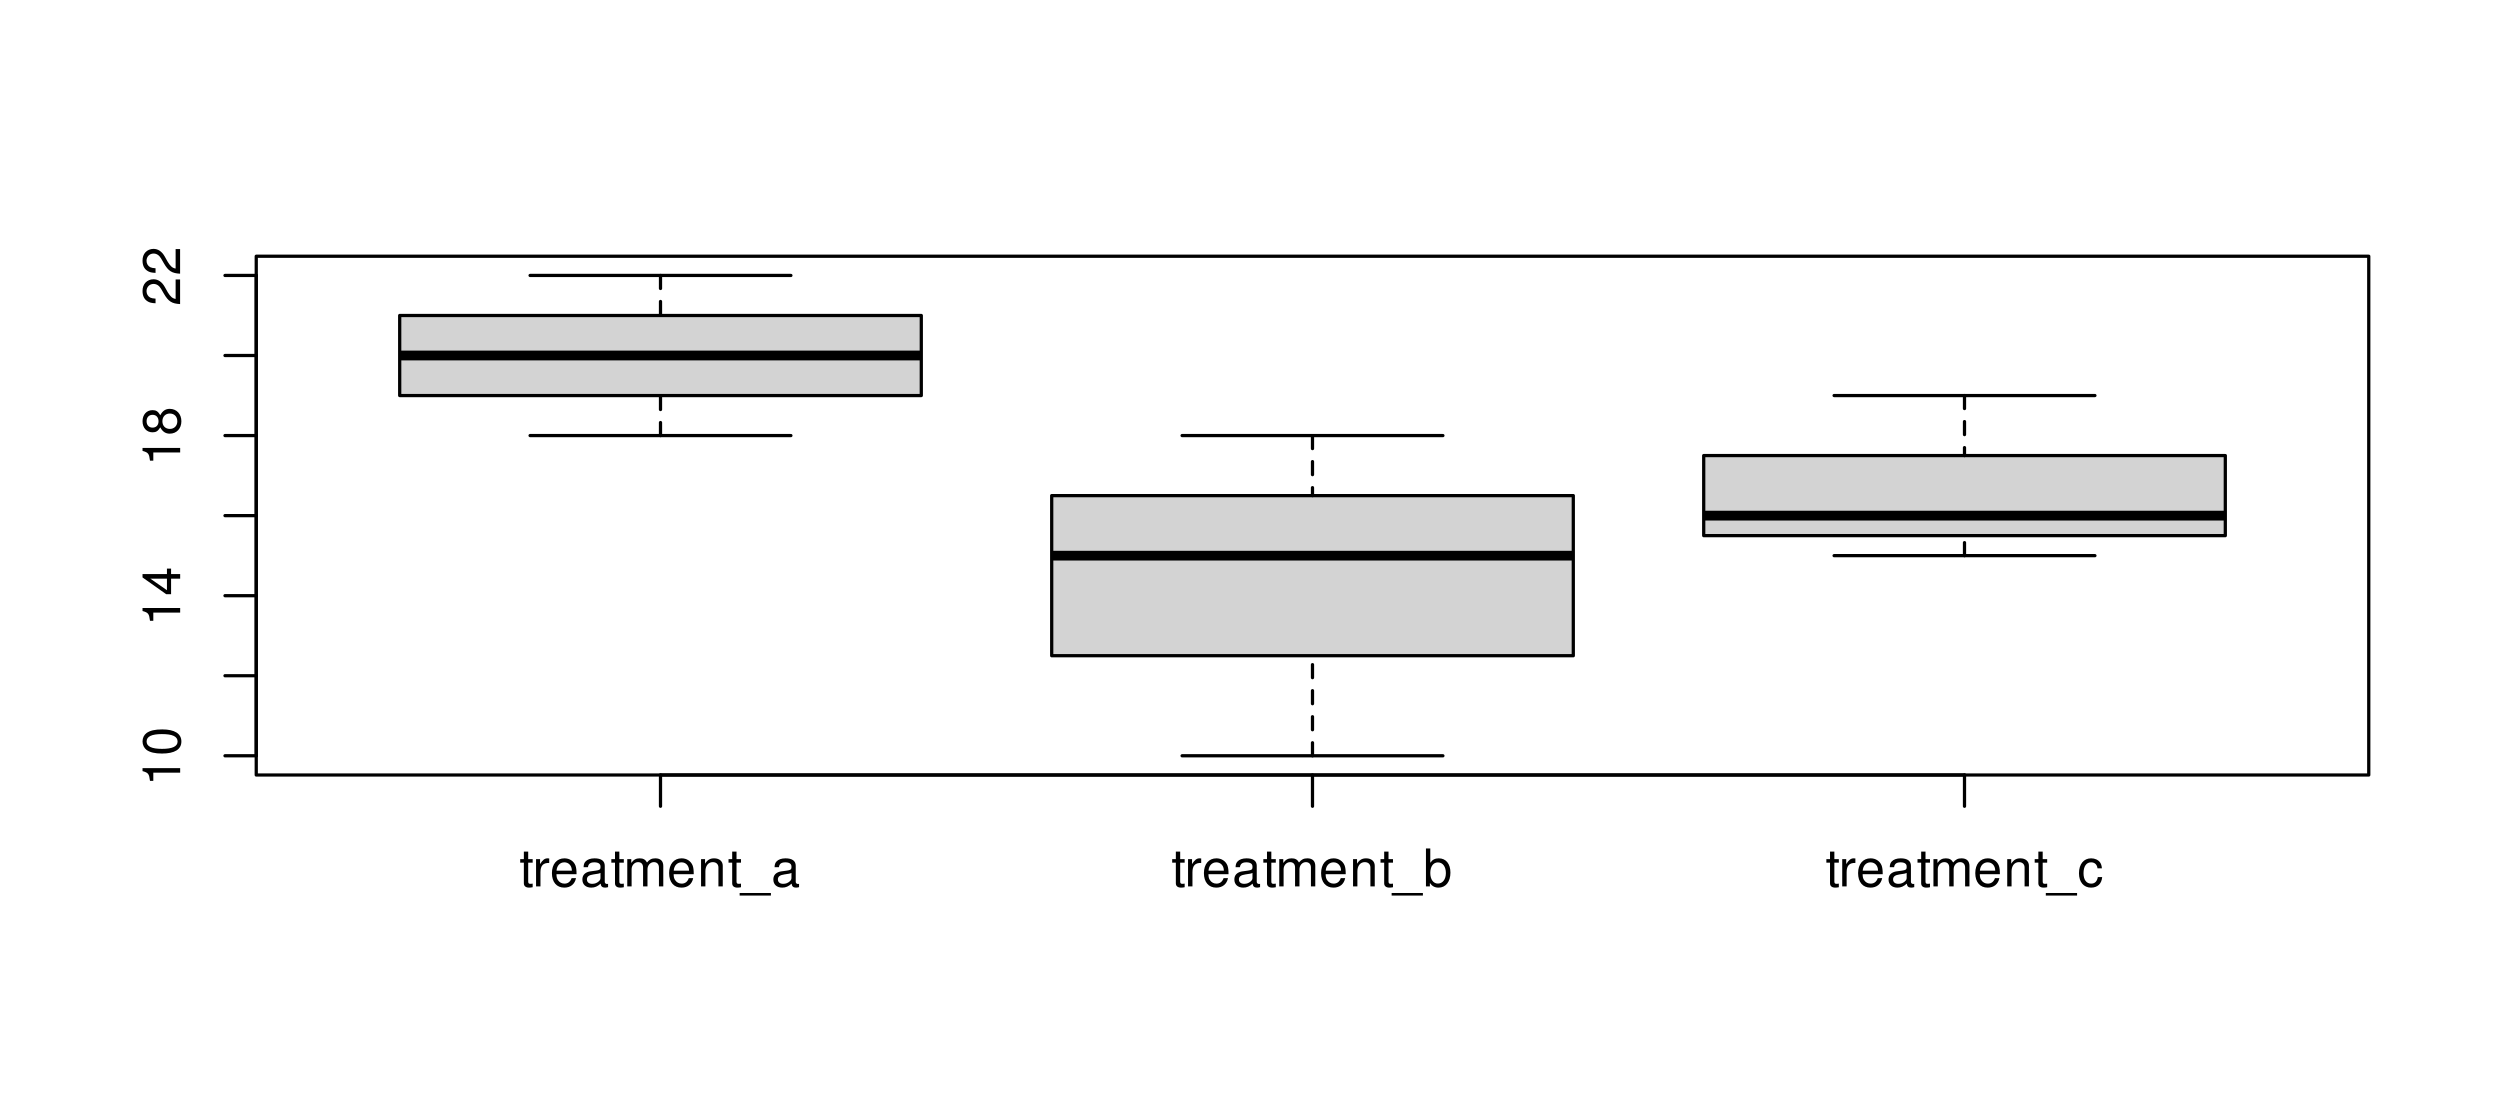
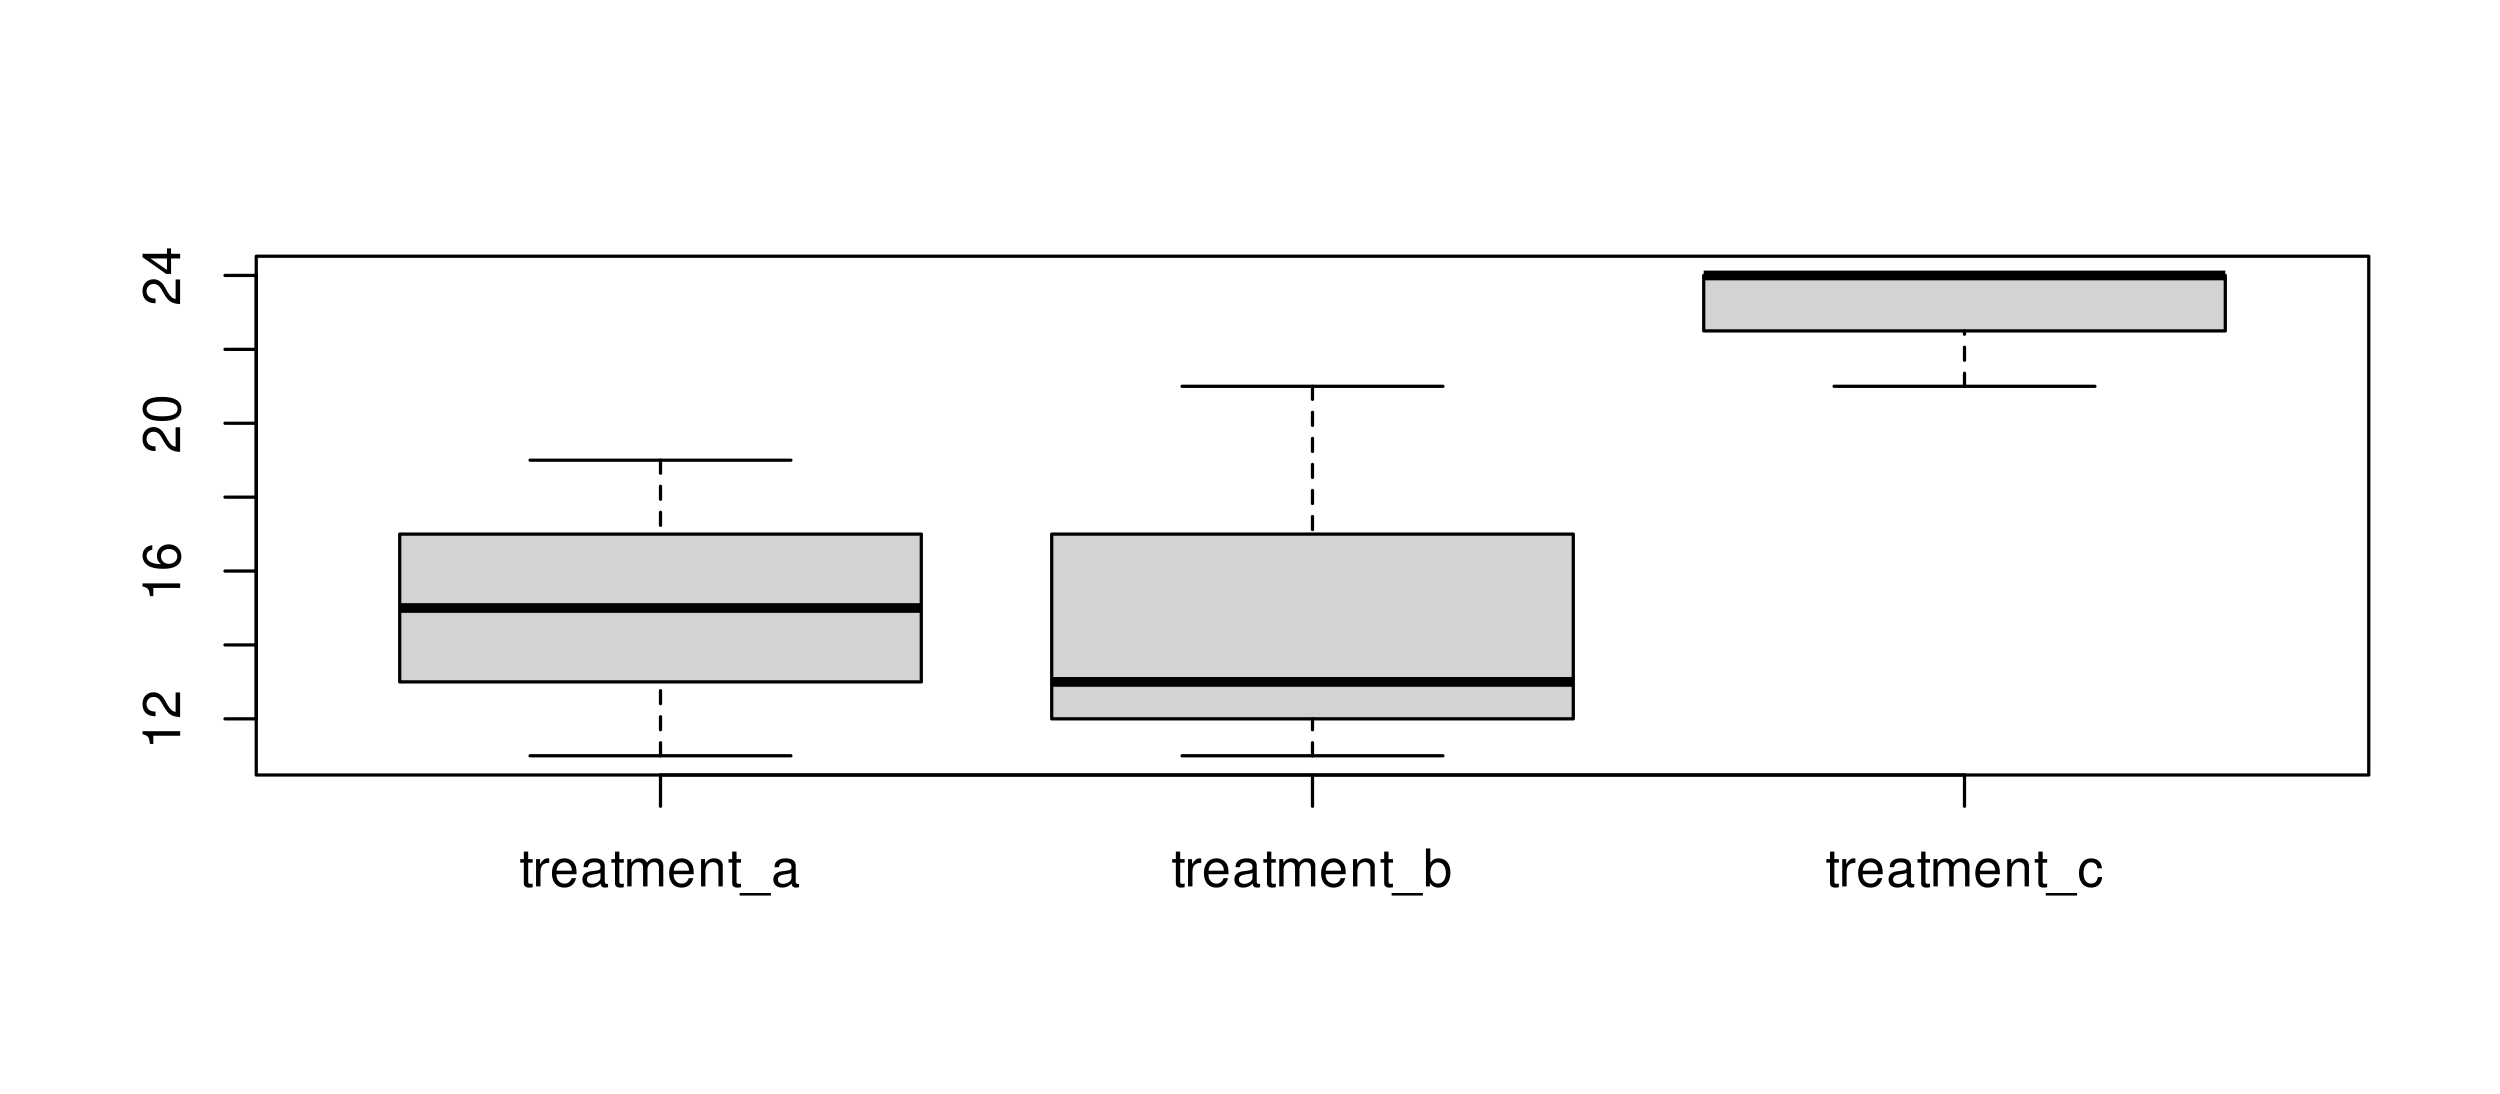
<svg xmlns="http://www.w3.org/2000/svg" xmlns:xlink="http://www.w3.org/1999/xlink" width="576pt" height="252pt" viewBox="0 0 576 252" version="1.1">
  <defs>
    <g>
      <symbol overflow="visible" id="glyph0-0">
        <path style="stroke:none;" d="" />
      </symbol>
      <symbol overflow="visible" id="glyph0-1">
        <path style="stroke:none;" d="M 3.047 -6.281 L 2.016 -6.281 L 2.016 -8.016 L 1.016 -8.016 L 1.016 -6.281 L 0.172 -6.281 L 0.172 -5.469 L 1.016 -5.469 L 1.016 -0.719 C 1.016 -0.078 1.453 0.281 2.234 0.281 C 2.5 0.281 2.719 0.25 3.047 0.188 L 3.047 -0.641 C 2.906 -0.609 2.766 -0.594 2.562 -0.594 C 2.141 -0.594 2.016 -0.719 2.016 -1.156 L 2.016 -5.469 L 3.047 -5.469 Z M 3.047 -6.281 " />
      </symbol>
      <symbol overflow="visible" id="glyph0-2">
        <path style="stroke:none;" d="M 0.828 -6.281 L 0.828 0 L 1.844 0 L 1.844 -3.266 C 1.844 -4.781 2.469 -5.453 3.859 -5.406 L 3.859 -6.438 C 3.688 -6.453 3.594 -6.469 3.469 -6.469 C 2.812 -6.469 2.328 -6.078 1.75 -5.141 L 1.75 -6.281 Z M 0.828 -6.281 " />
      </symbol>
      <symbol overflow="visible" id="glyph0-3">
        <path style="stroke:none;" d="M 6.156 -2.812 C 6.156 -3.766 6.078 -4.344 5.906 -4.812 C 5.5 -5.844 4.531 -6.469 3.359 -6.469 C 1.609 -6.469 0.484 -5.141 0.484 -3.062 C 0.484 -0.984 1.562 0.281 3.344 0.281 C 4.781 0.281 5.766 -0.547 6.031 -1.906 L 5.016 -1.906 C 4.734 -1.078 4.172 -0.641 3.375 -0.641 C 2.734 -0.641 2.203 -0.938 1.859 -1.469 C 1.625 -1.828 1.531 -2.188 1.531 -2.812 Z M 1.547 -3.625 C 1.625 -4.781 2.344 -5.547 3.344 -5.547 C 4.375 -5.547 5.078 -4.75 5.078 -3.625 Z M 1.547 -3.625 " />
      </symbol>
      <symbol overflow="visible" id="glyph0-4">
        <path style="stroke:none;" d="M 6.422 -0.594 C 6.312 -0.562 6.266 -0.562 6.203 -0.562 C 5.859 -0.562 5.656 -0.75 5.656 -1.062 L 5.656 -4.75 C 5.656 -5.875 4.844 -6.469 3.297 -6.469 C 2.375 -6.469 1.641 -6.203 1.219 -5.734 C 0.922 -5.406 0.797 -5.047 0.781 -4.422 L 1.781 -4.422 C 1.875 -5.203 2.328 -5.547 3.266 -5.547 C 4.172 -5.547 4.672 -5.203 4.672 -4.609 L 4.672 -4.344 C 4.656 -3.906 4.438 -3.75 3.625 -3.641 C 2.203 -3.469 1.984 -3.422 1.609 -3.266 C 0.875 -2.953 0.5 -2.406 0.5 -1.578 C 0.5 -0.438 1.297 0.281 2.562 0.281 C 3.359 0.281 4 0 4.703 -0.641 C 4.781 0 5.094 0.281 5.734 0.281 C 5.953 0.281 6.078 0.25 6.422 0.172 Z M 4.672 -1.984 C 4.672 -1.641 4.578 -1.438 4.266 -1.156 C 3.859 -0.797 3.375 -0.594 2.781 -0.594 C 2 -0.594 1.547 -0.969 1.547 -1.609 C 1.547 -2.266 1.984 -2.609 3.062 -2.766 C 4.125 -2.906 4.328 -2.953 4.672 -3.109 Z M 4.672 -1.984 " />
      </symbol>
      <symbol overflow="visible" id="glyph0-5">
        <path style="stroke:none;" d="M 0.844 -6.281 L 0.844 0 L 1.844 0 L 1.844 -3.953 C 1.844 -4.859 2.516 -5.594 3.328 -5.594 C 4.062 -5.594 4.484 -5.141 4.484 -4.328 L 4.484 0 L 5.5 0 L 5.5 -3.953 C 5.5 -4.859 6.156 -5.594 6.969 -5.594 C 7.703 -5.594 8.141 -5.125 8.141 -4.328 L 8.141 0 L 9.141 0 L 9.141 -4.719 C 9.141 -5.844 8.5 -6.469 7.312 -6.469 C 6.484 -6.469 5.969 -6.219 5.391 -5.516 C 5.016 -6.188 4.516 -6.469 3.703 -6.469 C 2.859 -6.469 2.297 -6.156 1.766 -5.406 L 1.766 -6.281 Z M 0.844 -6.281 " />
      </symbol>
      <symbol overflow="visible" id="glyph0-6">
        <path style="stroke:none;" d="M 0.844 -6.281 L 0.844 0 L 1.844 0 L 1.844 -3.469 C 1.844 -4.75 2.516 -5.594 3.547 -5.594 C 4.344 -5.594 4.844 -5.109 4.844 -4.359 L 4.844 0 L 5.844 0 L 5.844 -4.75 C 5.844 -5.797 5.062 -6.469 3.859 -6.469 C 2.922 -6.469 2.312 -6.109 1.766 -5.234 L 1.766 -6.281 Z M 0.844 -6.281 " />
      </symbol>
      <symbol overflow="visible" id="glyph0-7">
        <path style="stroke:none;" d="M 6.938 1.516 L -0.266 1.516 L -0.266 2.109 L 6.938 2.109 Z M 6.938 1.516 " />
      </symbol>
      <symbol overflow="visible" id="glyph0-8">
        <path style="stroke:none;" d="M 0.641 -8.75 L 0.641 0 L 1.547 0 L 1.547 -0.797 C 2.031 -0.078 2.656 0.281 3.547 0.281 C 5.203 0.281 6.281 -1.078 6.281 -3.172 C 6.281 -5.203 5.25 -6.469 3.594 -6.469 C 2.719 -6.469 2.109 -6.141 1.641 -5.438 L 1.641 -8.75 Z M 3.391 -5.531 C 4.516 -5.531 5.234 -4.562 5.234 -3.062 C 5.234 -1.625 4.484 -0.656 3.391 -0.656 C 2.328 -0.656 1.641 -1.625 1.641 -3.094 C 1.641 -4.578 2.328 -5.531 3.391 -5.531 Z M 3.391 -5.531 " />
      </symbol>
      <symbol overflow="visible" id="glyph0-9">
        <path style="stroke:none;" d="M 5.656 -4.172 C 5.609 -4.781 5.469 -5.188 5.234 -5.531 C 4.797 -6.125 4.047 -6.469 3.172 -6.469 C 1.469 -6.469 0.375 -5.125 0.375 -3.031 C 0.375 -1.016 1.453 0.281 3.156 0.281 C 4.656 0.281 5.609 -0.625 5.719 -2.156 L 4.719 -2.156 C 4.547 -1.156 4.031 -0.641 3.188 -0.641 C 2.078 -0.641 1.422 -1.547 1.422 -3.031 C 1.422 -4.609 2.062 -5.547 3.156 -5.547 C 4 -5.547 4.531 -5.047 4.641 -4.172 Z M 5.656 -4.172 " />
      </symbol>
      <symbol overflow="visible" id="glyph1-0">
        <path style="stroke:none;" d="" />
      </symbol>
      <symbol overflow="visible" id="glyph1-1">
        <path style="stroke:none;" d="M -6.188 -3.109 L 0 -3.109 L 0 -4.156 L -8.672 -4.156 L -8.672 -3.469 C -7.344 -3.094 -7.156 -2.859 -6.953 -1.219 L -6.188 -1.219 Z M -6.188 -3.109 " />
      </symbol>
      <symbol overflow="visible" id="glyph1-2">
+         <path style="stroke:none;" d="M -1.047 -6.078 L -1.047 -1.594 C -1.766 -1.703 -2.219 -2.094 -2.859 -3.125 L -3.531 -4.328 C -4.188 -5.516 -5.078 -6.125 -6.141 -6.125 C -6.859 -6.125 -7.531 -5.844 -8 -5.344 C -8.453 -4.844 -8.672 -4.219 -8.672 -3.406 C -8.672 -2.328 -8.297 -1.531 -7.547 -1.062 C -7.094 -0.75 -6.547 -0.625 -5.672 -0.594 L -5.672 -1.656 C -6.266 -1.688 -6.609 -1.766 -6.906 -1.906 C -7.422 -2.188 -7.75 -2.734 -7.75 -3.375 C -7.75 -4.328 -7.062 -5.047 -6.125 -5.047 C -5.422 -5.047 -4.828 -4.656 -4.391 -3.906 L -3.75 -2.797 C -2.719 -1.016 -1.906 -0.5 -0.016 -0.406 L -0.016 -6.078 Z M -1.047 -6.078 " />
+       </symbol>
+       <symbol overflow="visible" id="glyph1-3">
+         <path style="stroke:none;" d="M -6.422 -5.969 C -7.844 -5.766 -8.672 -4.859 -8.672 -3.562 C -8.672 -2.625 -8.219 -1.781 -7.438 -1.281 C -6.594 -0.75 -5.531 -0.516 -3.953 -0.516 C -2.5 -0.516 -1.578 -0.719 -0.797 -1.234 C -0.094 -1.688 0.281 -2.438 0.281 -3.375 C 0.281 -4.984 -0.938 -6.156 -2.625 -6.156 C -4.219 -6.156 -5.359 -5.078 -5.359 -3.547 C -5.359 -2.719 -5.047 -2.047 -4.406 -1.594 C -6.547 -1.609 -7.734 -2.281 -7.734 -3.484 C -7.734 -4.234 -7.266 -4.75 -6.422 -4.922 Z M -4.422 -3.422 C -4.422 -4.438 -3.703 -5.078 -2.547 -5.078 C -1.453 -5.078 -0.656 -4.359 -0.656 -3.391 C -0.656 -2.406 -1.484 -1.656 -2.594 -1.656 C -3.672 -1.656 -4.422 -2.375 -4.422 -3.422 Z M -4.422 -3.422 " />
+       </symbol>
+       <symbol overflow="visible" id="glyph1-4">
        <path style="stroke:none;" d="M -8.672 -3.297 C -8.672 -2.516 -8.312 -1.781 -7.734 -1.344 C -6.953 -0.797 -5.812 -0.516 -4.203 -0.516 C -1.266 -0.516 0.281 -1.469 0.281 -3.297 C 0.281 -5.094 -1.266 -6.078 -4.125 -6.078 C -5.812 -6.078 -6.938 -5.812 -7.734 -5.25 C -8.328 -4.812 -8.672 -4.109 -8.672 -3.297 Z M -7.734 -3.297 C -7.734 -4.438 -6.578 -5 -4.219 -5 C -1.75 -5 -0.594 -4.453 -0.594 -3.281 C -0.594 -2.156 -1.797 -1.594 -4.188 -1.594 C -6.578 -1.594 -7.734 -2.156 -7.734 -3.297 Z M -7.734 -3.297 " />
      </symbol>
-       <symbol overflow="visible" id="glyph1-3">
+       <symbol overflow="visible" id="glyph1-5">
        <path style="stroke:none;" d="M -2.094 -3.922 L 0 -3.922 L 0 -4.984 L -2.094 -4.984 L -2.094 -6.234 L -3.047 -6.234 L -3.047 -4.984 L -8.672 -4.984 L -8.672 -4.203 L -3.219 -0.344 L -2.094 -0.344 Z M -3.047 -3.922 L -3.047 -1.266 L -6.875 -3.922 Z M -3.047 -3.922 " />
-       </symbol>
-       <symbol overflow="visible" id="glyph1-4">
-         <path style="stroke:none;" d="M -4.578 -4.688 C -5.109 -5.578 -5.547 -5.859 -6.359 -5.859 C -7.734 -5.859 -8.672 -4.812 -8.672 -3.297 C -8.672 -1.797 -7.734 -0.75 -6.375 -0.75 C -5.547 -0.75 -5.125 -1.016 -4.578 -1.891 C -4.078 -0.922 -3.375 -0.438 -2.406 -0.438 C -0.828 -0.438 0.281 -1.609 0.281 -3.297 C 0.281 -4.984 -0.828 -6.156 -2.406 -6.156 C -3.375 -6.156 -4.078 -5.672 -4.578 -4.688 Z M -7.734 -3.297 C -7.734 -4.203 -7.203 -4.781 -6.344 -4.781 C -5.516 -4.781 -4.984 -4.188 -4.984 -3.297 C -4.984 -2.406 -5.516 -1.828 -6.359 -1.828 C -7.203 -1.828 -7.734 -2.406 -7.734 -3.297 Z M -4.094 -3.297 C -4.094 -4.359 -3.391 -5.078 -2.391 -5.078 C -1.344 -5.078 -0.656 -4.375 -0.656 -3.281 C -0.656 -2.25 -1.375 -1.531 -2.375 -1.531 C -3.406 -1.531 -4.094 -2.234 -4.094 -3.297 Z M -4.094 -3.297 " />
-       </symbol>
-       <symbol overflow="visible" id="glyph1-5">
-         <path style="stroke:none;" d="M -1.047 -6.078 L -1.047 -1.594 C -1.766 -1.703 -2.219 -2.094 -2.859 -3.125 L -3.531 -4.328 C -4.188 -5.516 -5.078 -6.125 -6.141 -6.125 C -6.859 -6.125 -7.531 -5.844 -8 -5.344 C -8.453 -4.844 -8.672 -4.219 -8.672 -3.406 C -8.672 -2.328 -8.297 -1.531 -7.547 -1.062 C -7.094 -0.75 -6.547 -0.625 -5.672 -0.594 L -5.672 -1.656 C -6.266 -1.688 -6.609 -1.766 -6.906 -1.906 C -7.422 -2.188 -7.75 -2.734 -7.75 -3.375 C -7.75 -4.328 -7.062 -5.047 -6.125 -5.047 C -5.422 -5.047 -4.828 -4.656 -4.391 -3.906 L -3.75 -2.797 C -2.719 -1.016 -1.906 -0.5 -0.016 -0.406 L -0.016 -6.078 Z M -1.047 -6.078 " />
      </symbol>
    </g>
  </defs>
-   <g id="surface1555">
+   <g id="surface1550">
    <rect x="0" y="0" width="576" height="252" style="fill:rgb(100%,100%,100%);fill-opacity:1;stroke:none;" />
-     <path style=" stroke:none;fill-rule:nonzero;fill:rgb(82.745%,82.745%,82.745%);fill-opacity:1;" d="M 92.09 91.133 L 212.266 91.133 L 212.266 72.688 L 92.09 72.688 Z M 92.09 91.133 " />
-     <path style="fill:none;stroke-width:2.25;stroke-linecap:butt;stroke-linejoin:round;stroke:rgb(0%,0%,0%);stroke-opacity:1;stroke-miterlimit:10;" d="M 92.09 81.91 L 212.266 81.91 " />
-     <path style="fill:none;stroke-width:0.75;stroke-linecap:round;stroke-linejoin:round;stroke:rgb(0%,0%,0%);stroke-opacity:1;stroke-dasharray:3,3;stroke-miterlimit:10;" d="M 152.18 100.355 L 152.18 91.133 " />
-     <path style="fill:none;stroke-width:0.75;stroke-linecap:round;stroke-linejoin:round;stroke:rgb(0%,0%,0%);stroke-opacity:1;stroke-dasharray:3,3;stroke-miterlimit:10;" d="M 152.18 63.465 L 152.18 72.688 " />
-     <path style="fill:none;stroke-width:0.75;stroke-linecap:round;stroke-linejoin:round;stroke:rgb(0%,0%,0%);stroke-opacity:1;stroke-miterlimit:10;" d="M 122.133 100.355 L 182.223 100.355 " />
-     <path style="fill:none;stroke-width:0.75;stroke-linecap:round;stroke-linejoin:round;stroke:rgb(0%,0%,0%);stroke-opacity:1;stroke-miterlimit:10;" d="M 122.133 63.465 L 182.223 63.465 " />
-     <path style="fill:none;stroke-width:0.75;stroke-linecap:round;stroke-linejoin:round;stroke:rgb(0%,0%,0%);stroke-opacity:1;stroke-miterlimit:10;" d="M 92.09 91.133 L 212.266 91.133 L 212.266 72.688 L 92.09 72.688 Z M 92.09 91.133 " />
-     <path style=" stroke:none;fill-rule:nonzero;fill:rgb(82.745%,82.745%,82.745%);fill-opacity:1;" d="M 242.312 151.078 L 362.488 151.078 L 362.488 114.188 L 242.312 114.188 Z M 242.312 151.078 " />
-     <path style="fill:none;stroke-width:2.25;stroke-linecap:butt;stroke-linejoin:round;stroke:rgb(0%,0%,0%);stroke-opacity:1;stroke-miterlimit:10;" d="M 242.312 128.023 L 362.488 128.023 " />
-     <path style="fill:none;stroke-width:0.75;stroke-linecap:round;stroke-linejoin:round;stroke:rgb(0%,0%,0%);stroke-opacity:1;stroke-dasharray:3,3;stroke-miterlimit:10;" d="M 302.398 174.133 L 302.398 151.078 " />
-     <path style="fill:none;stroke-width:0.75;stroke-linecap:round;stroke-linejoin:round;stroke:rgb(0%,0%,0%);stroke-opacity:1;stroke-dasharray:3,3;stroke-miterlimit:10;" d="M 302.398 100.355 L 302.398 114.188 " />
+     <path style=" stroke:none;fill-rule:nonzero;fill:rgb(82.745%,82.745%,82.745%);fill-opacity:1;" d="M 92.09 157.109 L 212.266 157.109 L 212.266 123.055 L 92.09 123.055 Z M 92.09 157.109 " />
+     <path style="fill:none;stroke-width:2.25;stroke-linecap:butt;stroke-linejoin:round;stroke:rgb(0%,0%,0%);stroke-opacity:1;stroke-miterlimit:10;" d="M 92.09 140.082 L 212.266 140.082 " />
+     <path style="fill:none;stroke-width:0.75;stroke-linecap:round;stroke-linejoin:round;stroke:rgb(0%,0%,0%);stroke-opacity:1;stroke-dasharray:3,3;stroke-miterlimit:10;" d="M 152.18 174.133 L 152.18 157.109 " />
+     <path style="fill:none;stroke-width:0.75;stroke-linecap:round;stroke-linejoin:round;stroke:rgb(0%,0%,0%);stroke-opacity:1;stroke-dasharray:3,3;stroke-miterlimit:10;" d="M 152.18 106.031 L 152.18 123.055 " />
+     <path style="fill:none;stroke-width:0.75;stroke-linecap:round;stroke-linejoin:round;stroke:rgb(0%,0%,0%);stroke-opacity:1;stroke-miterlimit:10;" d="M 122.133 174.133 L 182.223 174.133 " />
+     <path style="fill:none;stroke-width:0.75;stroke-linecap:round;stroke-linejoin:round;stroke:rgb(0%,0%,0%);stroke-opacity:1;stroke-miterlimit:10;" d="M 122.133 106.031 L 182.223 106.031 " />
+     <path style="fill:none;stroke-width:0.75;stroke-linecap:round;stroke-linejoin:round;stroke:rgb(0%,0%,0%);stroke-opacity:1;stroke-miterlimit:10;" d="M 92.09 157.109 L 212.266 157.109 L 212.266 123.055 L 92.09 123.055 Z M 92.09 157.109 " />
+     <path style=" stroke:none;fill-rule:nonzero;fill:rgb(82.745%,82.745%,82.745%);fill-opacity:1;" d="M 242.312 165.621 L 362.488 165.621 L 362.488 123.055 L 242.312 123.055 Z M 242.312 165.621 " />
+     <path style="fill:none;stroke-width:2.25;stroke-linecap:butt;stroke-linejoin:round;stroke:rgb(0%,0%,0%);stroke-opacity:1;stroke-miterlimit:10;" d="M 242.312 157.109 L 362.488 157.109 " />
+     <path style="fill:none;stroke-width:0.75;stroke-linecap:round;stroke-linejoin:round;stroke:rgb(0%,0%,0%);stroke-opacity:1;stroke-dasharray:3,3;stroke-miterlimit:10;" d="M 302.398 174.133 L 302.398 165.621 " />
+     <path style="fill:none;stroke-width:0.75;stroke-linecap:round;stroke-linejoin:round;stroke:rgb(0%,0%,0%);stroke-opacity:1;stroke-dasharray:3,3;stroke-miterlimit:10;" d="M 302.398 89.004 L 302.398 123.055 " />
    <path style="fill:none;stroke-width:0.75;stroke-linecap:round;stroke-linejoin:round;stroke:rgb(0%,0%,0%);stroke-opacity:1;stroke-miterlimit:10;" d="M 272.355 174.133 L 332.445 174.133 " />
-     <path style="fill:none;stroke-width:0.75;stroke-linecap:round;stroke-linejoin:round;stroke:rgb(0%,0%,0%);stroke-opacity:1;stroke-miterlimit:10;" d="M 272.355 100.355 L 332.445 100.355 " />
-     <path style="fill:none;stroke-width:0.75;stroke-linecap:round;stroke-linejoin:round;stroke:rgb(0%,0%,0%);stroke-opacity:1;stroke-miterlimit:10;" d="M 242.312 151.078 L 362.488 151.078 L 362.488 114.188 L 242.312 114.188 Z M 242.312 151.078 " />
-     <path style=" stroke:none;fill-rule:nonzero;fill:rgb(82.745%,82.745%,82.745%);fill-opacity:1;" d="M 392.535 123.41 L 512.711 123.41 L 512.711 104.965 L 392.535 104.965 Z M 392.535 123.41 " />
-     <path style="fill:none;stroke-width:2.25;stroke-linecap:butt;stroke-linejoin:round;stroke:rgb(0%,0%,0%);stroke-opacity:1;stroke-miterlimit:10;" d="M 392.535 118.801 L 512.711 118.801 " />
-     <path style="fill:none;stroke-width:0.75;stroke-linecap:round;stroke-linejoin:round;stroke:rgb(0%,0%,0%);stroke-opacity:1;stroke-dasharray:3,3;stroke-miterlimit:10;" d="M 452.621 128.023 L 452.621 123.41 " />
-     <path style="fill:none;stroke-width:0.75;stroke-linecap:round;stroke-linejoin:round;stroke:rgb(0%,0%,0%);stroke-opacity:1;stroke-dasharray:3,3;stroke-miterlimit:10;" d="M 452.621 91.133 L 452.621 104.965 " />
-     <path style="fill:none;stroke-width:0.75;stroke-linecap:round;stroke-linejoin:round;stroke:rgb(0%,0%,0%);stroke-opacity:1;stroke-miterlimit:10;" d="M 422.578 128.023 L 482.668 128.023 " />
-     <path style="fill:none;stroke-width:0.75;stroke-linecap:round;stroke-linejoin:round;stroke:rgb(0%,0%,0%);stroke-opacity:1;stroke-miterlimit:10;" d="M 422.578 91.133 L 482.668 91.133 " />
-     <path style="fill:none;stroke-width:0.75;stroke-linecap:round;stroke-linejoin:round;stroke:rgb(0%,0%,0%);stroke-opacity:1;stroke-miterlimit:10;" d="M 392.535 123.41 L 512.711 123.41 L 512.711 104.965 L 392.535 104.965 Z M 392.535 123.41 " />
+     <path style="fill:none;stroke-width:0.75;stroke-linecap:round;stroke-linejoin:round;stroke:rgb(0%,0%,0%);stroke-opacity:1;stroke-miterlimit:10;" d="M 272.355 89.004 L 332.445 89.004 " />
+     <path style="fill:none;stroke-width:0.75;stroke-linecap:round;stroke-linejoin:round;stroke:rgb(0%,0%,0%);stroke-opacity:1;stroke-miterlimit:10;" d="M 242.312 165.621 L 362.488 165.621 L 362.488 123.055 L 242.312 123.055 Z M 242.312 165.621 " />
+     <path style=" stroke:none;fill-rule:nonzero;fill:rgb(82.745%,82.745%,82.745%);fill-opacity:1;" d="M 392.535 76.234 L 512.711 76.234 L 512.711 63.465 L 392.535 63.465 Z M 392.535 76.234 " />
+     <path style="fill:none;stroke-width:2.25;stroke-linecap:butt;stroke-linejoin:round;stroke:rgb(0%,0%,0%);stroke-opacity:1;stroke-miterlimit:10;" d="M 392.535 63.465 L 512.711 63.465 " />
+     <path style="fill:none;stroke-width:0.75;stroke-linecap:round;stroke-linejoin:round;stroke:rgb(0%,0%,0%);stroke-opacity:1;stroke-dasharray:3,3;stroke-miterlimit:10;" d="M 452.621 89.004 L 452.621 76.234 " />
+     <path style="fill:none;stroke-width:0.75;stroke-linecap:round;stroke-linejoin:round;stroke:rgb(0%,0%,0%);stroke-opacity:1;stroke-dasharray:3,3;stroke-miterlimit:10;" d="M 452.621 63.465 L 452.621 63.465 " />
+     <path style="fill:none;stroke-width:0.75;stroke-linecap:round;stroke-linejoin:round;stroke:rgb(0%,0%,0%);stroke-opacity:1;stroke-miterlimit:10;" d="M 422.578 89.004 L 482.668 89.004 " />
+     <path style="fill:none;stroke-width:0.75;stroke-linecap:round;stroke-linejoin:round;stroke:rgb(0%,0%,0%);stroke-opacity:1;stroke-miterlimit:10;" d="M 422.578 63.465 L 482.668 63.465 " />
+     <path style="fill:none;stroke-width:0.75;stroke-linecap:round;stroke-linejoin:round;stroke:rgb(0%,0%,0%);stroke-opacity:1;stroke-miterlimit:10;" d="M 392.535 76.234 L 512.711 76.234 L 512.711 63.465 L 392.535 63.465 Z M 392.535 76.234 " />
    <path style="fill:none;stroke-width:0.75;stroke-linecap:round;stroke-linejoin:round;stroke:rgb(0%,0%,0%);stroke-opacity:1;stroke-miterlimit:10;" d="M 152.18 178.559 L 452.621 178.559 " />
    <path style="fill:none;stroke-width:0.75;stroke-linecap:round;stroke-linejoin:round;stroke:rgb(0%,0%,0%);stroke-opacity:1;stroke-miterlimit:10;" d="M 152.18 178.559 L 152.18 185.762 " />
    <path style="fill:none;stroke-width:0.75;stroke-linecap:round;stroke-linejoin:round;stroke:rgb(0%,0%,0%);stroke-opacity:1;stroke-miterlimit:10;" d="M 302.398 178.559 L 302.398 185.762 " />
    <path style="fill:none;stroke-width:0.75;stroke-linecap:round;stroke-linejoin:round;stroke:rgb(0%,0%,0%);stroke-opacity:1;stroke-miterlimit:10;" d="M 452.621 178.559 L 452.621 185.762 " />
    <g style="fill:rgb(0%,0%,0%);fill-opacity:1;">
      <use xlink:href="#glyph0-1" x="119.68" y="204.229" />
      <use xlink:href="#glyph0-2" x="122.68" y="204.229" />
      <use xlink:href="#glyph0-3" x="126.68" y="204.229" />
      <use xlink:href="#glyph0-4" x="133.68" y="204.229" />
      <use xlink:href="#glyph0-1" x="140.68" y="204.229" />
      <use xlink:href="#glyph0-5" x="143.68" y="204.229" />
      <use xlink:href="#glyph0-3" x="153.68" y="204.229" />
      <use xlink:href="#glyph0-6" x="160.68" y="204.229" />
      <use xlink:href="#glyph0-1" x="167.68" y="204.229" />
      <use xlink:href="#glyph0-7" x="170.68" y="204.229" />
      <use xlink:href="#glyph0-4" x="177.68" y="204.229" />
    </g>
    <g style="fill:rgb(0%,0%,0%);fill-opacity:1;">
      <use xlink:href="#glyph0-1" x="269.898" y="204.229" />
      <use xlink:href="#glyph0-2" x="272.898" y="204.229" />
      <use xlink:href="#glyph0-3" x="276.898" y="204.229" />
      <use xlink:href="#glyph0-4" x="283.898" y="204.229" />
      <use xlink:href="#glyph0-1" x="290.898" y="204.229" />
      <use xlink:href="#glyph0-5" x="293.898" y="204.229" />
      <use xlink:href="#glyph0-3" x="303.898" y="204.229" />
      <use xlink:href="#glyph0-6" x="310.898" y="204.229" />
      <use xlink:href="#glyph0-1" x="317.898" y="204.229" />
      <use xlink:href="#glyph0-7" x="320.898" y="204.229" />
      <use xlink:href="#glyph0-8" x="327.898" y="204.229" />
    </g>
    <g style="fill:rgb(0%,0%,0%);fill-opacity:1;">
      <use xlink:href="#glyph0-1" x="420.621" y="204.229" />
      <use xlink:href="#glyph0-2" x="423.621" y="204.229" />
      <use xlink:href="#glyph0-3" x="427.621" y="204.229" />
      <use xlink:href="#glyph0-4" x="434.621" y="204.229" />
      <use xlink:href="#glyph0-1" x="441.621" y="204.229" />
      <use xlink:href="#glyph0-5" x="444.621" y="204.229" />
      <use xlink:href="#glyph0-3" x="454.621" y="204.229" />
      <use xlink:href="#glyph0-6" x="461.621" y="204.229" />
      <use xlink:href="#glyph0-1" x="468.621" y="204.229" />
      <use xlink:href="#glyph0-7" x="471.621" y="204.229" />
      <use xlink:href="#glyph0-9" x="478.621" y="204.229" />
    </g>
-     <path style="fill:none;stroke-width:0.75;stroke-linecap:round;stroke-linejoin:round;stroke:rgb(0%,0%,0%);stroke-opacity:1;stroke-miterlimit:10;" d="M 59.039 174.133 L 59.039 63.465 " />
-     <path style="fill:none;stroke-width:0.75;stroke-linecap:round;stroke-linejoin:round;stroke:rgb(0%,0%,0%);stroke-opacity:1;stroke-miterlimit:10;" d="M 59.039 174.133 L 51.84 174.133 " />
-     <path style="fill:none;stroke-width:0.75;stroke-linecap:round;stroke-linejoin:round;stroke:rgb(0%,0%,0%);stroke-opacity:1;stroke-miterlimit:10;" d="M 59.039 155.688 L 51.84 155.688 " />
-     <path style="fill:none;stroke-width:0.75;stroke-linecap:round;stroke-linejoin:round;stroke:rgb(0%,0%,0%);stroke-opacity:1;stroke-miterlimit:10;" d="M 59.039 137.246 L 51.84 137.246 " />
-     <path style="fill:none;stroke-width:0.75;stroke-linecap:round;stroke-linejoin:round;stroke:rgb(0%,0%,0%);stroke-opacity:1;stroke-miterlimit:10;" d="M 59.039 118.801 L 51.84 118.801 " />
-     <path style="fill:none;stroke-width:0.75;stroke-linecap:round;stroke-linejoin:round;stroke:rgb(0%,0%,0%);stroke-opacity:1;stroke-miterlimit:10;" d="M 59.039 100.355 L 51.84 100.355 " />
-     <path style="fill:none;stroke-width:0.75;stroke-linecap:round;stroke-linejoin:round;stroke:rgb(0%,0%,0%);stroke-opacity:1;stroke-miterlimit:10;" d="M 59.039 81.91 L 51.84 81.91 " />
+     <path style="fill:none;stroke-width:0.75;stroke-linecap:round;stroke-linejoin:round;stroke:rgb(0%,0%,0%);stroke-opacity:1;stroke-miterlimit:10;" d="M 59.039 165.621 L 59.039 63.465 " />
+     <path style="fill:none;stroke-width:0.75;stroke-linecap:round;stroke-linejoin:round;stroke:rgb(0%,0%,0%);stroke-opacity:1;stroke-miterlimit:10;" d="M 59.039 165.621 L 51.84 165.621 " />
+     <path style="fill:none;stroke-width:0.75;stroke-linecap:round;stroke-linejoin:round;stroke:rgb(0%,0%,0%);stroke-opacity:1;stroke-miterlimit:10;" d="M 59.039 148.594 L 51.84 148.594 " />
+     <path style="fill:none;stroke-width:0.75;stroke-linecap:round;stroke-linejoin:round;stroke:rgb(0%,0%,0%);stroke-opacity:1;stroke-miterlimit:10;" d="M 59.039 131.57 L 51.84 131.57 " />
+     <path style="fill:none;stroke-width:0.75;stroke-linecap:round;stroke-linejoin:round;stroke:rgb(0%,0%,0%);stroke-opacity:1;stroke-miterlimit:10;" d="M 59.039 114.543 L 51.84 114.543 " />
+     <path style="fill:none;stroke-width:0.75;stroke-linecap:round;stroke-linejoin:round;stroke:rgb(0%,0%,0%);stroke-opacity:1;stroke-miterlimit:10;" d="M 59.039 97.52 L 51.84 97.52 " />
+     <path style="fill:none;stroke-width:0.75;stroke-linecap:round;stroke-linejoin:round;stroke:rgb(0%,0%,0%);stroke-opacity:1;stroke-miterlimit:10;" d="M 59.039 80.492 L 51.84 80.492 " />
    <path style="fill:none;stroke-width:0.75;stroke-linecap:round;stroke-linejoin:round;stroke:rgb(0%,0%,0%);stroke-opacity:1;stroke-miterlimit:10;" d="M 59.039 63.465 L 51.84 63.465 " />
    <g style="fill:rgb(0%,0%,0%);fill-opacity:1;">
-       <use xlink:href="#glyph1-1" x="41.51" y="181.133" />
-       <use xlink:href="#glyph1-2" x="41.51" y="174.133" />
+       <use xlink:href="#glyph1-1" x="41.51" y="172.621" />
+       <use xlink:href="#glyph1-2" x="41.51" y="165.621" />
    </g>
    <g style="fill:rgb(0%,0%,0%);fill-opacity:1;">
-       <use xlink:href="#glyph1-1" x="41.51" y="144.246" />
-       <use xlink:href="#glyph1-3" x="41.51" y="137.246" />
+       <use xlink:href="#glyph1-1" x="41.51" y="138.57" />
+       <use xlink:href="#glyph1-3" x="41.51" y="131.57" />
    </g>
    <g style="fill:rgb(0%,0%,0%);fill-opacity:1;">
-       <use xlink:href="#glyph1-1" x="41.51" y="107.355" />
-       <use xlink:href="#glyph1-4" x="41.51" y="100.355" />
+       <use xlink:href="#glyph1-2" x="41.51" y="104.52" />
+       <use xlink:href="#glyph1-4" x="41.51" y="97.52" />
    </g>
    <g style="fill:rgb(0%,0%,0%);fill-opacity:1;">
-       <use xlink:href="#glyph1-5" x="41.51" y="70.465" />
+       <use xlink:href="#glyph1-2" x="41.51" y="70.465" />
      <use xlink:href="#glyph1-5" x="41.51" y="63.465" />
    </g>
    <path style="fill:none;stroke-width:0.75;stroke-linecap:round;stroke-linejoin:round;stroke:rgb(0%,0%,0%);stroke-opacity:1;stroke-miterlimit:10;" d="M 59.039 178.559 L 545.762 178.559 L 545.762 59.039 L 59.039 59.039 Z M 59.039 178.559 " />
  </g>
</svg>
